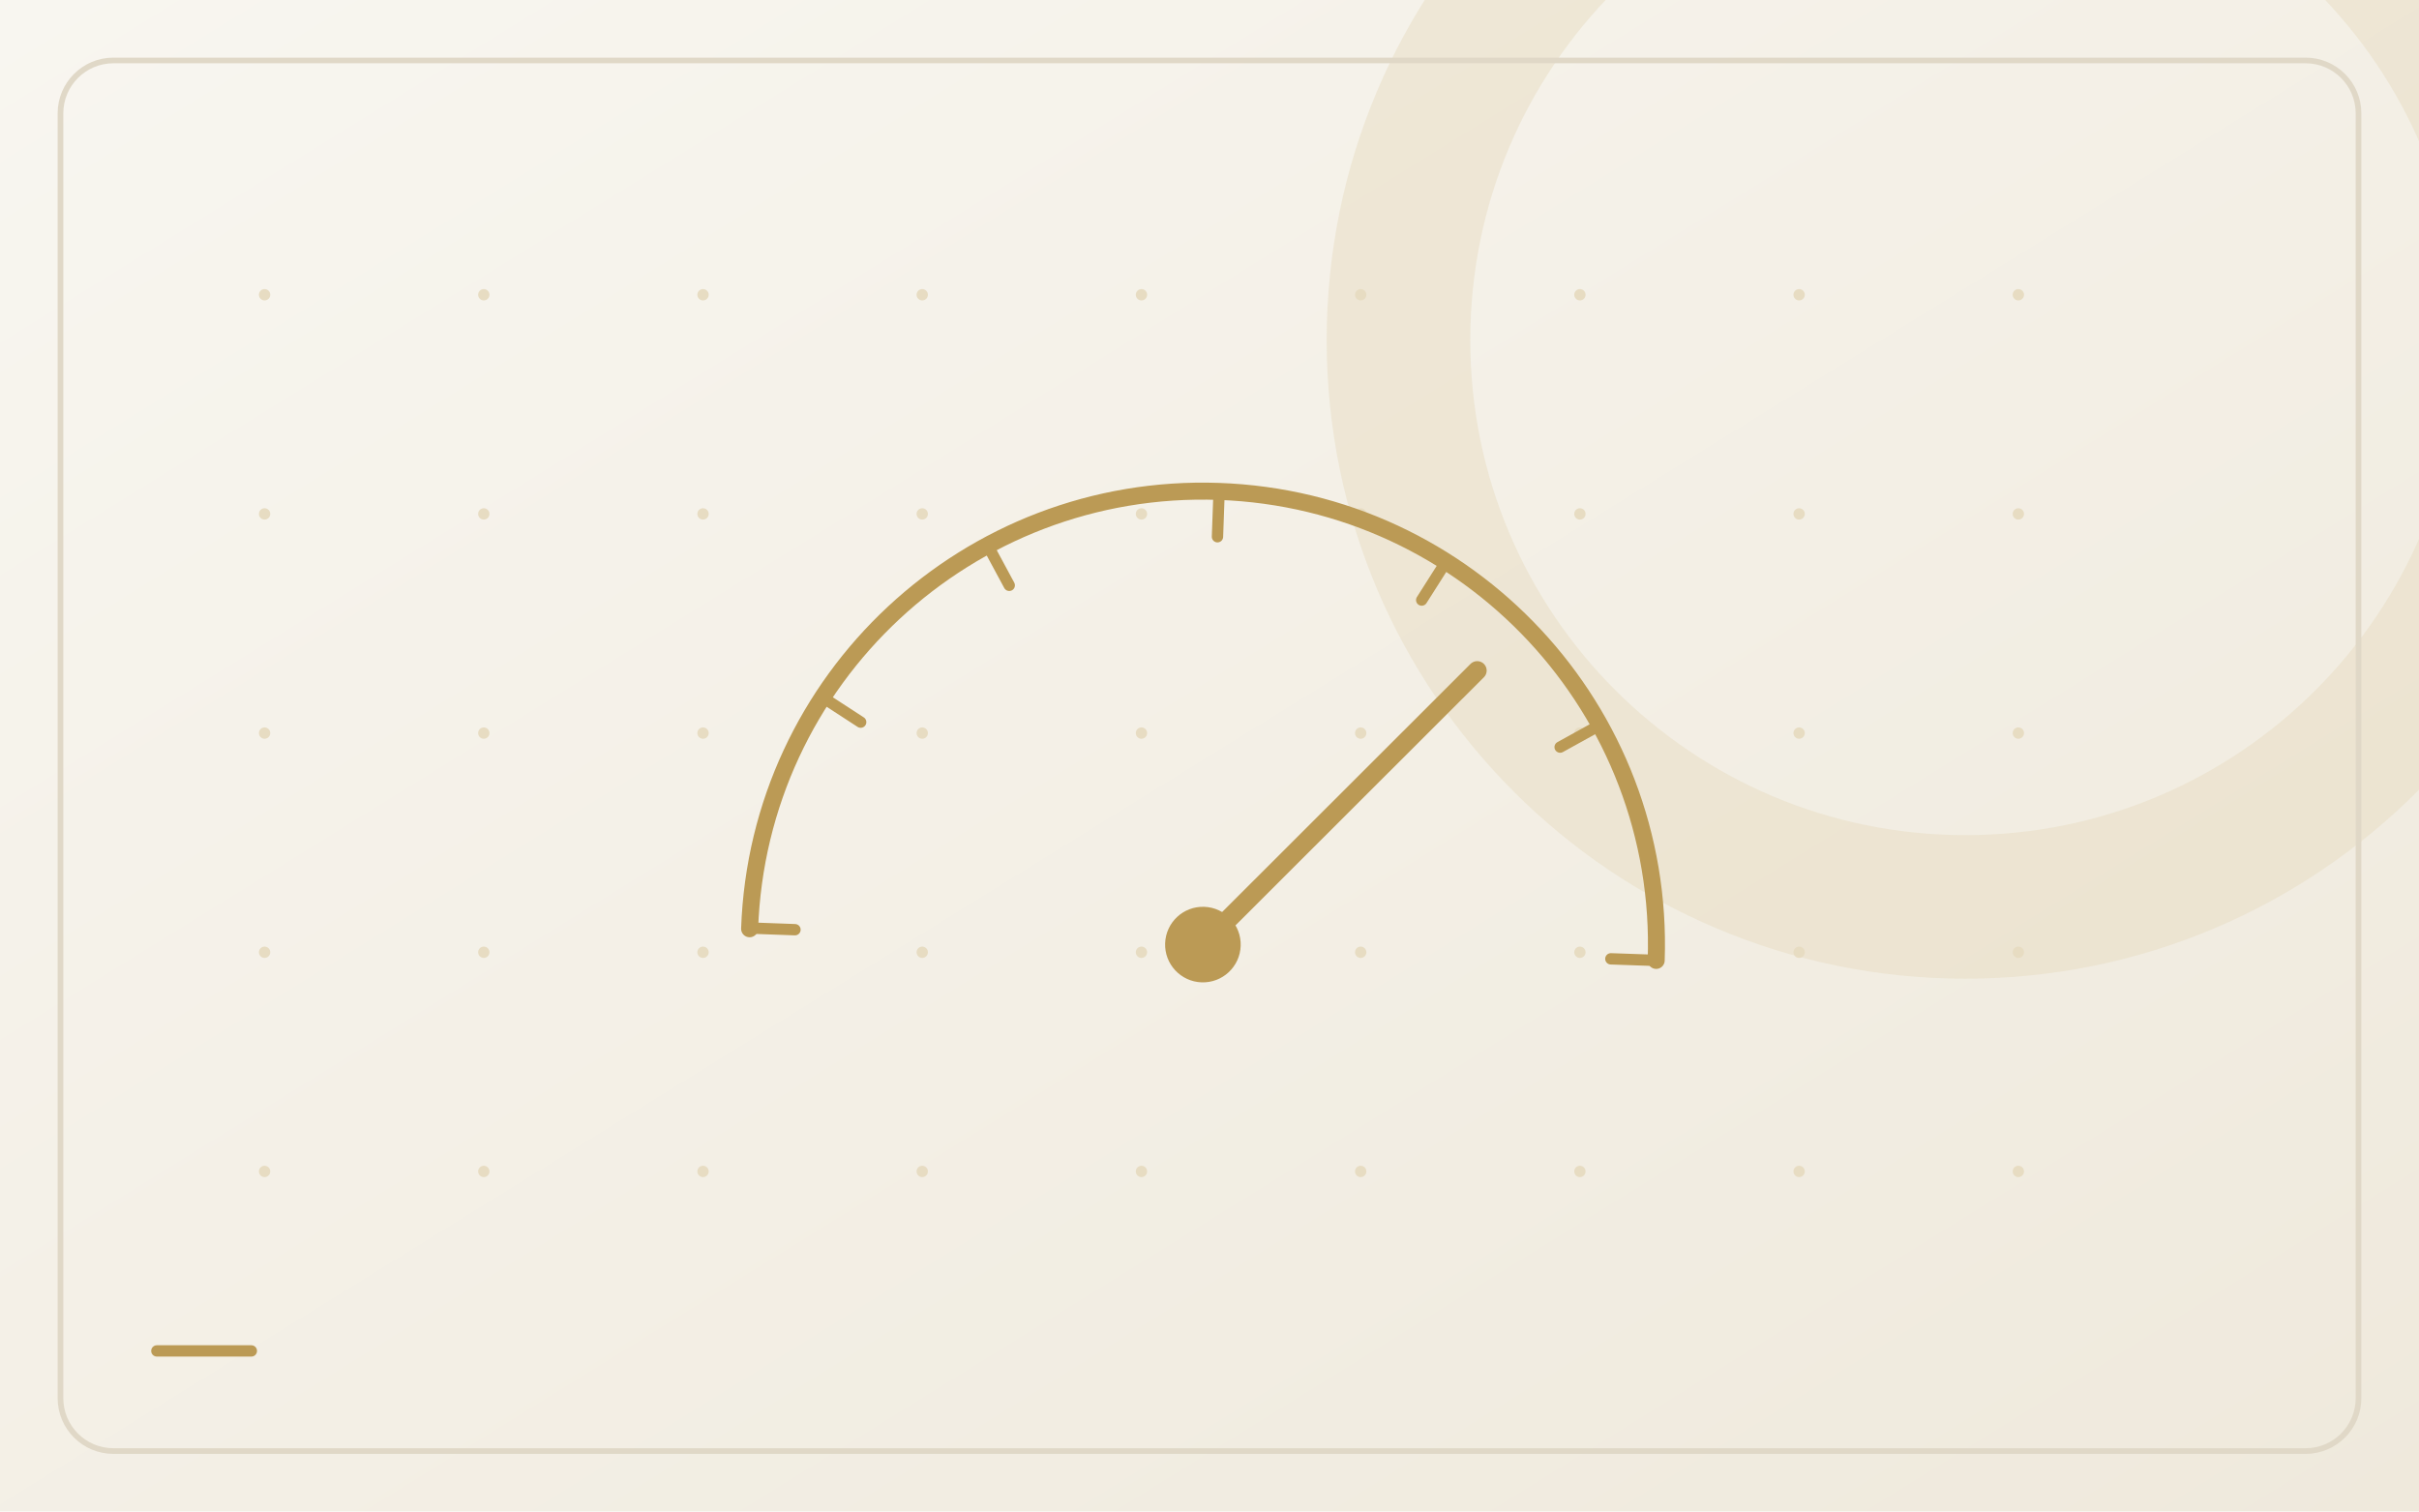
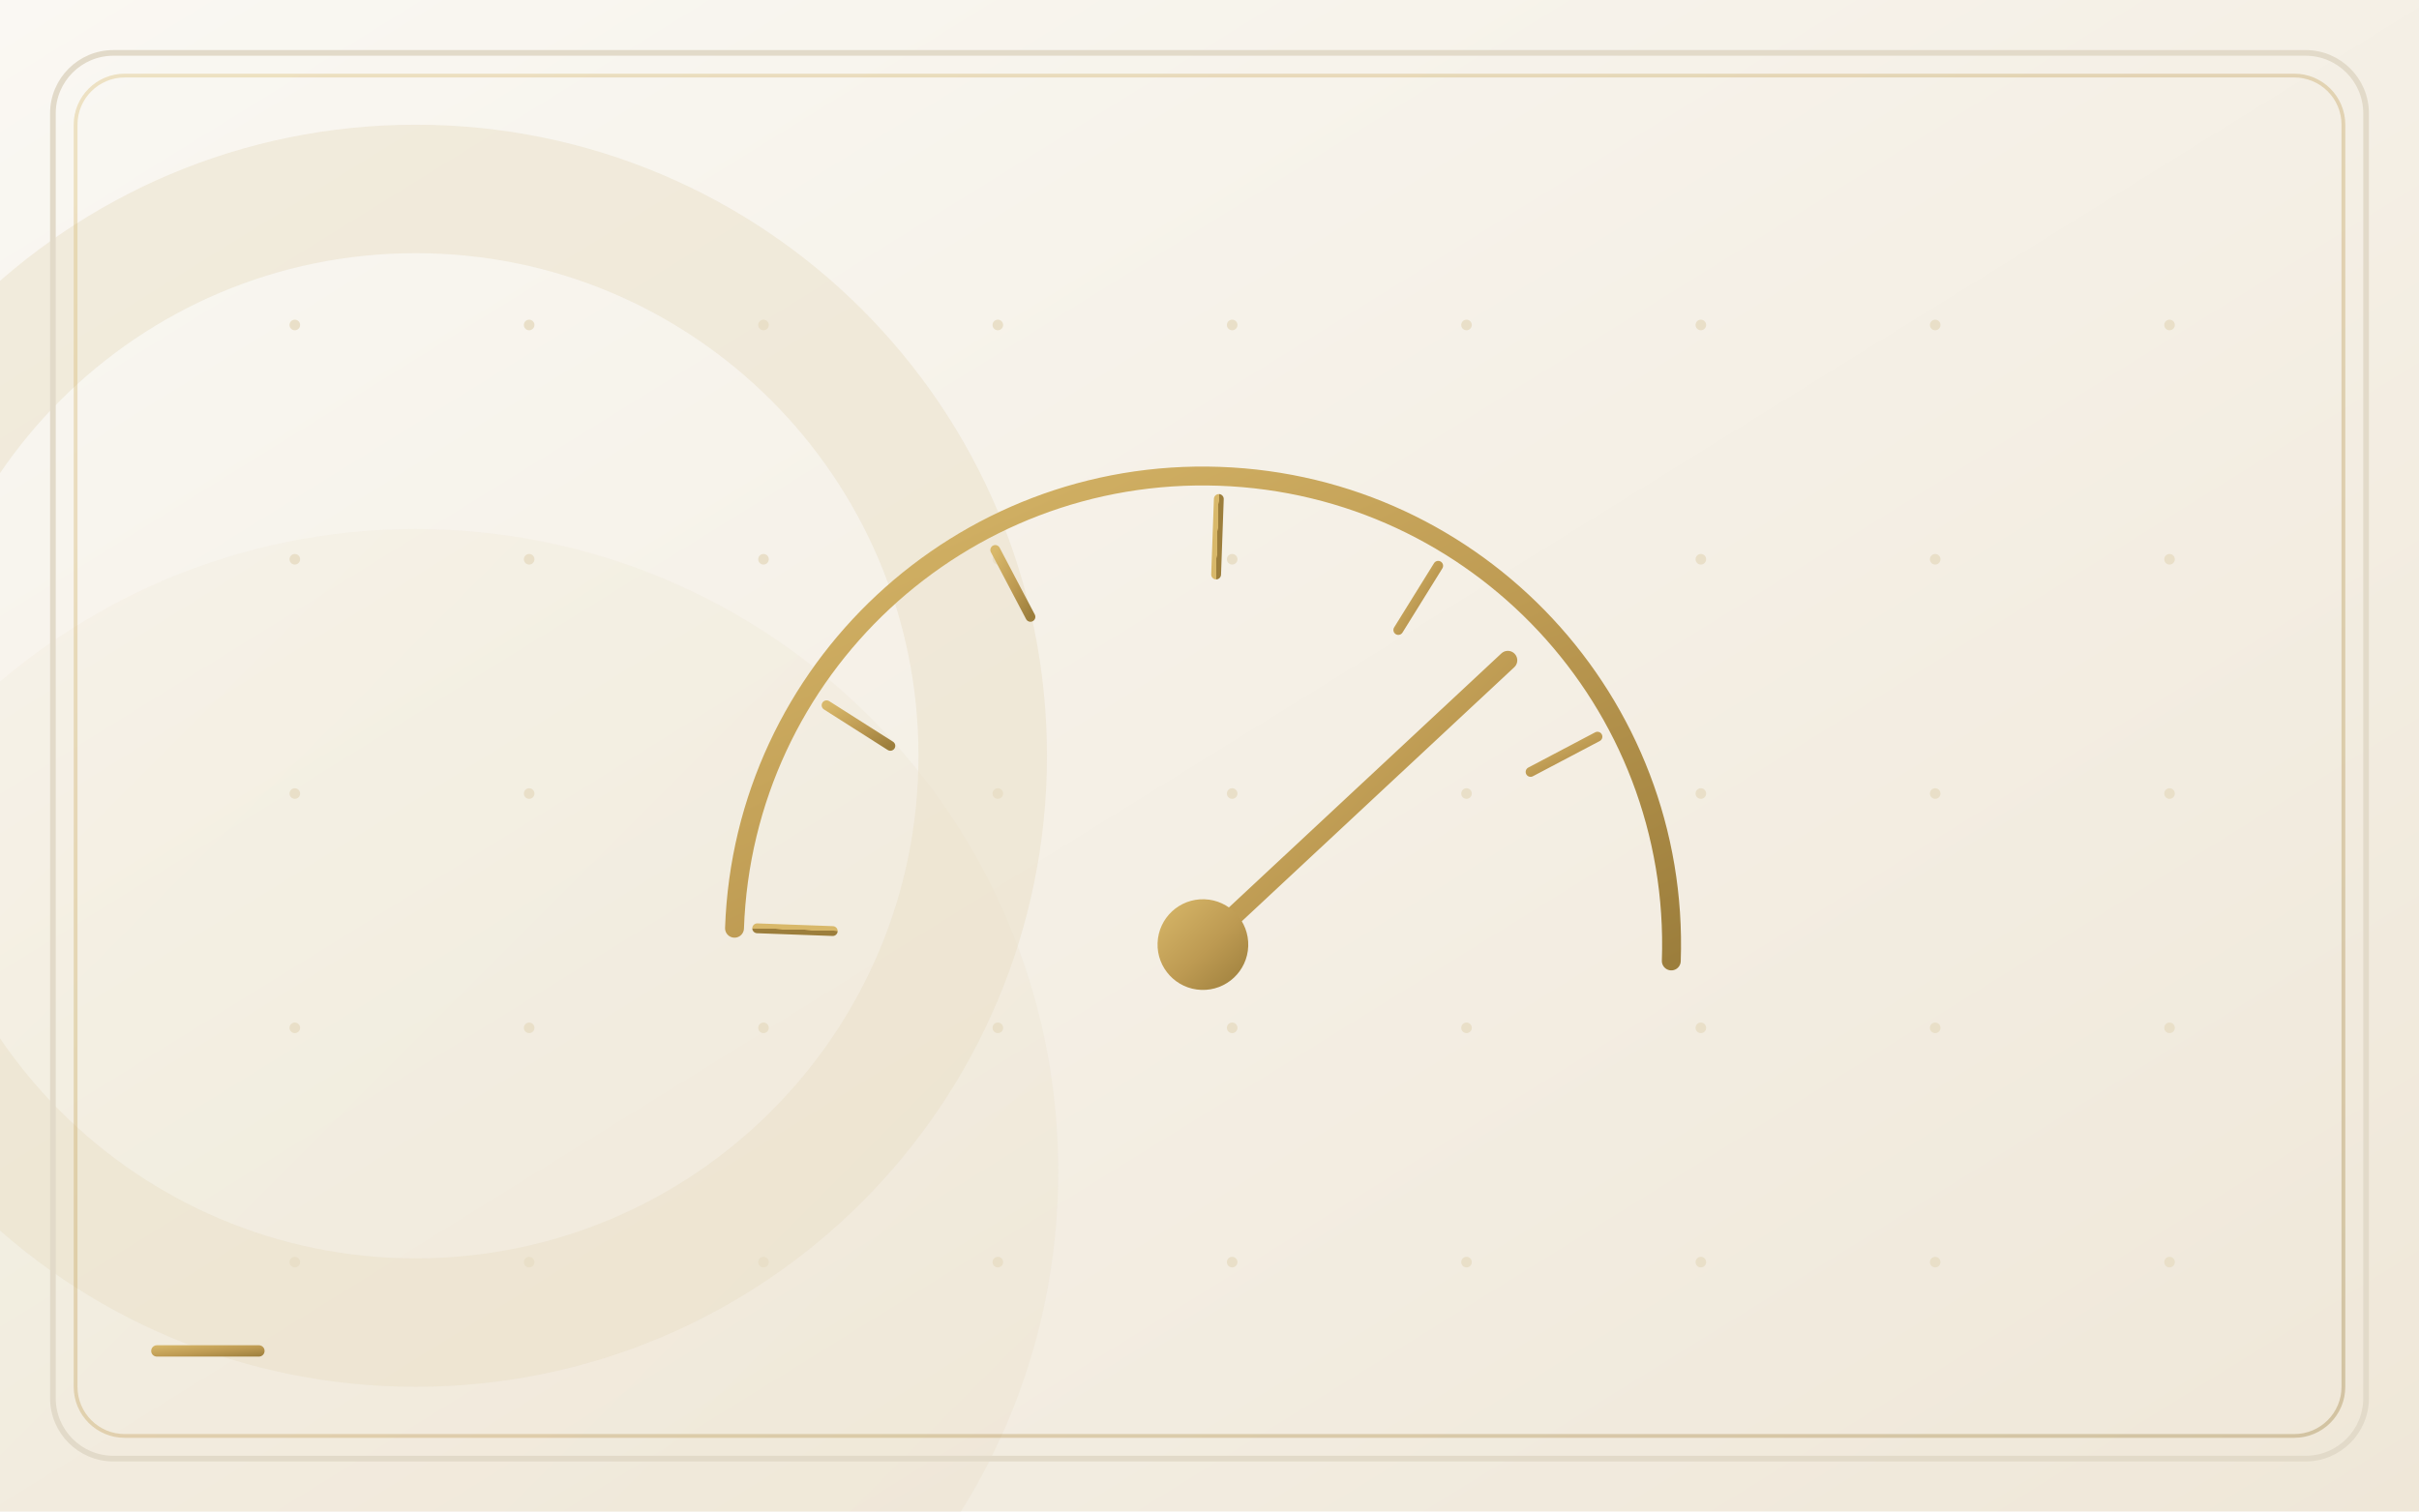
<svg xmlns="http://www.w3.org/2000/svg" viewBox="0 0 640 400" width="640" height="400">
  <defs>
-     <linearGradient id="bg" x1="0" y1="0" x2="1" y2="1">
-       <stop offset="0" stop-color="#f8f6f0" />
-       <stop offset="1" stop-color="#efe9dc" />
+     <linearGradient id="bgg" x1="0" y1="0" x2="1" y2="1">
+       <stop offset="0" stop-color="#faf8f3" />
+       <stop offset="1" stop-color="#efe7d8" />
+     </linearGradient>
+     <linearGradient id="gg" x1="0" y1="0" x2="1" y2="1">
+       <stop offset="0" stop-color="#d8b86a" />
+       <stop offset="0.55" stop-color="#bd9a52" />
+       <stop offset="1" stop-color="#9c7e3c" />
    </linearGradient>
  </defs>
-   <rect width="640" height="400" fill="url(#bg)" />
-   <circle cx="520" cy="90" r="150" fill="none" stroke="#e7dcc2" stroke-width="38" opacity="0.5" />
-   <circle cx="70" cy="78" r="1.5" fill="#e7dcc2" />
-   <circle cx="70" cy="136" r="1.5" fill="#e7dcc2" />
-   <circle cx="70" cy="194" r="1.5" fill="#e7dcc2" />
-   <circle cx="70" cy="252" r="1.5" fill="#e7dcc2" />
-   <circle cx="70" cy="310" r="1.5" fill="#e7dcc2" />
-   <circle cx="128" cy="78" r="1.5" fill="#e7dcc2" />
-   <circle cx="128" cy="136" r="1.5" fill="#e7dcc2" />
-   <circle cx="128" cy="194" r="1.5" fill="#e7dcc2" />
-   <circle cx="128" cy="252" r="1.5" fill="#e7dcc2" />
-   <circle cx="128" cy="310" r="1.5" fill="#e7dcc2" />
-   <circle cx="186" cy="78" r="1.5" fill="#e7dcc2" />
-   <circle cx="186" cy="136" r="1.5" fill="#e7dcc2" />
-   <circle cx="186" cy="194" r="1.5" fill="#e7dcc2" />
-   <circle cx="186" cy="252" r="1.5" fill="#e7dcc2" />
-   <circle cx="186" cy="310" r="1.5" fill="#e7dcc2" />
-   <circle cx="244" cy="78" r="1.5" fill="#e7dcc2" />
-   <circle cx="244" cy="136" r="1.5" fill="#e7dcc2" />
-   <circle cx="244" cy="194" r="1.5" fill="#e7dcc2" />
-   <circle cx="244" cy="252" r="1.5" fill="#e7dcc2" />
-   <circle cx="244" cy="310" r="1.5" fill="#e7dcc2" />
-   <circle cx="302" cy="78" r="1.5" fill="#e7dcc2" />
-   <circle cx="302" cy="136" r="1.5" fill="#e7dcc2" />
-   <circle cx="302" cy="194" r="1.5" fill="#e7dcc2" />
-   <circle cx="302" cy="252" r="1.5" fill="#e7dcc2" />
-   <circle cx="302" cy="310" r="1.5" fill="#e7dcc2" />
-   <circle cx="360" cy="78" r="1.5" fill="#e7dcc2" />
-   <circle cx="360" cy="136" r="1.5" fill="#e7dcc2" />
-   <circle cx="360" cy="194" r="1.5" fill="#e7dcc2" />
-   <circle cx="360" cy="252" r="1.5" fill="#e7dcc2" />
-   <circle cx="360" cy="310" r="1.5" fill="#e7dcc2" />
-   <circle cx="418" cy="78" r="1.5" fill="#e7dcc2" />
-   <circle cx="418" cy="136" r="1.5" fill="#e7dcc2" />
-   <circle cx="418" cy="194" r="1.5" fill="#e7dcc2" />
-   <circle cx="418" cy="252" r="1.5" fill="#e7dcc2" />
-   <circle cx="418" cy="310" r="1.5" fill="#e7dcc2" />
-   <circle cx="476" cy="78" r="1.5" fill="#e7dcc2" />
-   <circle cx="476" cy="136" r="1.5" fill="#e7dcc2" />
-   <circle cx="476" cy="194" r="1.5" fill="#e7dcc2" />
-   <circle cx="476" cy="252" r="1.5" fill="#e7dcc2" />
-   <circle cx="476" cy="310" r="1.5" fill="#e7dcc2" />
-   <circle cx="534" cy="78" r="1.5" fill="#e7dcc2" />
-   <circle cx="534" cy="136" r="1.5" fill="#e7dcc2" />
-   <circle cx="534" cy="194" r="1.5" fill="#e7dcc2" />
-   <circle cx="534" cy="252" r="1.5" fill="#e7dcc2" />
-   <circle cx="534" cy="310" r="1.5" fill="#e7dcc2" />
-   <rect x="16" y="16" width="608" height="368" fill="none" stroke="#e0d8c7" stroke-width="1.5" rx="14" />
+   <rect width="640" height="400" fill="url(#bgg)" />
+   <circle cx="110" cy="310" r="170" fill="url(#gg)" opacity="0.05" />
+   <circle cx="110" cy="200" r="150" fill="none" stroke="#e9dfc8" stroke-width="34" opacity="0.5" />
+   <circle cx="78" cy="86" r="1.4" fill="#e9dfc8" />
+   <circle cx="78" cy="148" r="1.4" fill="#e9dfc8" />
+   <circle cx="78" cy="210" r="1.4" fill="#e9dfc8" />
+   <circle cx="78" cy="272" r="1.4" fill="#e9dfc8" />
+   <circle cx="78" cy="334" r="1.4" fill="#e9dfc8" />
+   <circle cx="140" cy="86" r="1.4" fill="#e9dfc8" />
+   <circle cx="140" cy="148" r="1.4" fill="#e9dfc8" />
+   <circle cx="140" cy="210" r="1.4" fill="#e9dfc8" />
+   <circle cx="140" cy="272" r="1.4" fill="#e9dfc8" />
+   <circle cx="140" cy="334" r="1.4" fill="#e9dfc8" />
+   <circle cx="202" cy="86" r="1.4" fill="#e9dfc8" />
+   <circle cx="202" cy="148" r="1.4" fill="#e9dfc8" />
+   <circle cx="202" cy="210" r="1.4" fill="#e9dfc8" />
+   <circle cx="202" cy="272" r="1.4" fill="#e9dfc8" />
+   <circle cx="202" cy="334" r="1.4" fill="#e9dfc8" />
+   <circle cx="264" cy="86" r="1.4" fill="#e9dfc8" />
+   <circle cx="264" cy="148" r="1.4" fill="#e9dfc8" />
+   <circle cx="264" cy="210" r="1.4" fill="#e9dfc8" />
+   <circle cx="264" cy="272" r="1.4" fill="#e9dfc8" />
+   <circle cx="264" cy="334" r="1.4" fill="#e9dfc8" />
+   <circle cx="326" cy="86" r="1.4" fill="#e9dfc8" />
+   <circle cx="326" cy="148" r="1.4" fill="#e9dfc8" />
+   <circle cx="326" cy="210" r="1.4" fill="#e9dfc8" />
+   <circle cx="326" cy="272" r="1.4" fill="#e9dfc8" />
+   <circle cx="326" cy="334" r="1.4" fill="#e9dfc8" />
+   <circle cx="388" cy="86" r="1.4" fill="#e9dfc8" />
+   <circle cx="388" cy="148" r="1.4" fill="#e9dfc8" />
+   <circle cx="388" cy="210" r="1.4" fill="#e9dfc8" />
+   <circle cx="388" cy="272" r="1.4" fill="#e9dfc8" />
+   <circle cx="388" cy="334" r="1.4" fill="#e9dfc8" />
+   <circle cx="450" cy="86" r="1.4" fill="#e9dfc8" />
+   <circle cx="450" cy="148" r="1.4" fill="#e9dfc8" />
+   <circle cx="450" cy="210" r="1.4" fill="#e9dfc8" />
+   <circle cx="450" cy="272" r="1.4" fill="#e9dfc8" />
+   <circle cx="450" cy="334" r="1.4" fill="#e9dfc8" />
+   <circle cx="512" cy="86" r="1.4" fill="#e9dfc8" />
+   <circle cx="512" cy="148" r="1.4" fill="#e9dfc8" />
+   <circle cx="512" cy="210" r="1.4" fill="#e9dfc8" />
+   <circle cx="512" cy="272" r="1.4" fill="#e9dfc8" />
+   <circle cx="512" cy="334" r="1.4" fill="#e9dfc8" />
+   <circle cx="574" cy="86" r="1.4" fill="#e9dfc8" />
+   <circle cx="574" cy="148" r="1.4" fill="#e9dfc8" />
+   <circle cx="574" cy="210" r="1.4" fill="#e9dfc8" />
+   <circle cx="574" cy="272" r="1.4" fill="#e9dfc8" />
+   <circle cx="574" cy="334" r="1.4" fill="#e9dfc8" />
+   <rect x="14" y="14" width="612" height="372" fill="none" stroke="#e2dac9" stroke-width="1.5" rx="16" />
+   <rect x="20" y="20" width="600" height="360" fill="none" stroke="url(#gg)" stroke-width="1" rx="13" opacity="0.35" />
  <g transform="rotate(2 320 200)">
-     <path d="M200 250 A120 120 0 0 1 440 250" stroke="#bb9a55" fill="none" stroke-width="4.5" stroke-linecap="round" stroke-linejoin="round" />
-     <path d="M320 250 L390 175" stroke="#bb9a55" fill="none" stroke-linecap="round" stroke-linejoin="round" stroke-width="5" />
-     <circle cx="320" cy="250" r="10" fill="#bb9a55" />
-     <line x1="212" y1="249.828" x2="200" y2="249.809" stroke="#bb9a55" fill="none" stroke-linecap="round" stroke-linejoin="round" stroke-width="3" />
-     <line x1="227.456" y1="194.326" x2="217.173" y2="188.14" stroke="#bb9a55" fill="none" stroke-linecap="round" stroke-linejoin="round" stroke-width="3" />
-     <line x1="265.477" y1="156.773" x2="259.418" y2="146.415" stroke="#bb9a55" fill="none" stroke-linecap="round" stroke-linejoin="round" stroke-width="3" />
-     <line x1="320.086" y1="142" x2="320.096" y2="130" stroke="#bb9a55" fill="none" stroke-linecap="round" stroke-linejoin="round" stroke-width="3" />
-     <line x1="374.672" y1="156.86" x2="380.746" y2="146.511" stroke="#bb9a55" fill="none" stroke-linecap="round" stroke-linejoin="round" stroke-width="3" />
-     <line x1="412.633" y1="194.473" x2="422.925" y2="188.304" stroke="#bb9a55" fill="none" stroke-linecap="round" stroke-linejoin="round" stroke-width="3" />
-     <line x1="428.0" y1="250.0" x2="440.0" y2="250.0" stroke="#bb9a55" fill="none" stroke-linecap="round" stroke-linejoin="round" stroke-width="3" />
+     <path d="M196 250 A124 124 0 0 1 444 250" stroke="url(#gg)" fill="none" stroke-width="5" stroke-linecap="round" stroke-linejoin="round" />
+     <line x1="222" y1="249.844" x2="202" y2="249.812" stroke="url(#gg)" fill="none" stroke-width="2.6" stroke-linecap="round" stroke-linejoin="round" />
+     <line x1="235.524" y1="200.323" x2="218.284" y2="190.185" stroke="url(#gg)" fill="none" stroke-width="2.6" stroke-linecap="round" stroke-linejoin="round" />
+     <line x1="271.373" y1="164.915" x2="261.45" y2="147.551" stroke="url(#gg)" fill="none" stroke-width="2.6" stroke-linecap="round" stroke-linejoin="round" />
+     <line x1="320.078" y1="152" x2="320.094" y2="132" stroke="url(#gg)" fill="none" stroke-width="2.6" stroke-linecap="round" stroke-linejoin="round" />
+     <line x1="368.762" y1="164.993" x2="378.713" y2="147.644" stroke="url(#gg)" fill="none" stroke-width="2.6" stroke-linecap="round" stroke-linejoin="round" />
+     <line x1="405.046" y1="201.306" x2="422.403" y2="191.368" stroke="url(#gg)" fill="none" stroke-width="2.6" stroke-linecap="round" stroke-linejoin="round" />
+     <line x1="418.0" y1="250.0" x2="438.0" y2="250.0" stroke="url(#gg)" fill="none" stroke-width="2.6" stroke-linecap="round" stroke-linejoin="round" />
+     <path d="M320 250 L398 172" stroke="url(#gg)" fill="none" stroke-width="5" stroke-linecap="round" stroke-linejoin="round" />
+     <circle cx="320" cy="250" r="12" fill="url(#gg)" />
  </g>
-   <rect x="40" y="356" width="28" height="3" rx="1.5" fill="#bb9a55" />
+   <rect x="40" y="356" width="30" height="3" rx="1.5" fill="url(#gg)" />
</svg>
